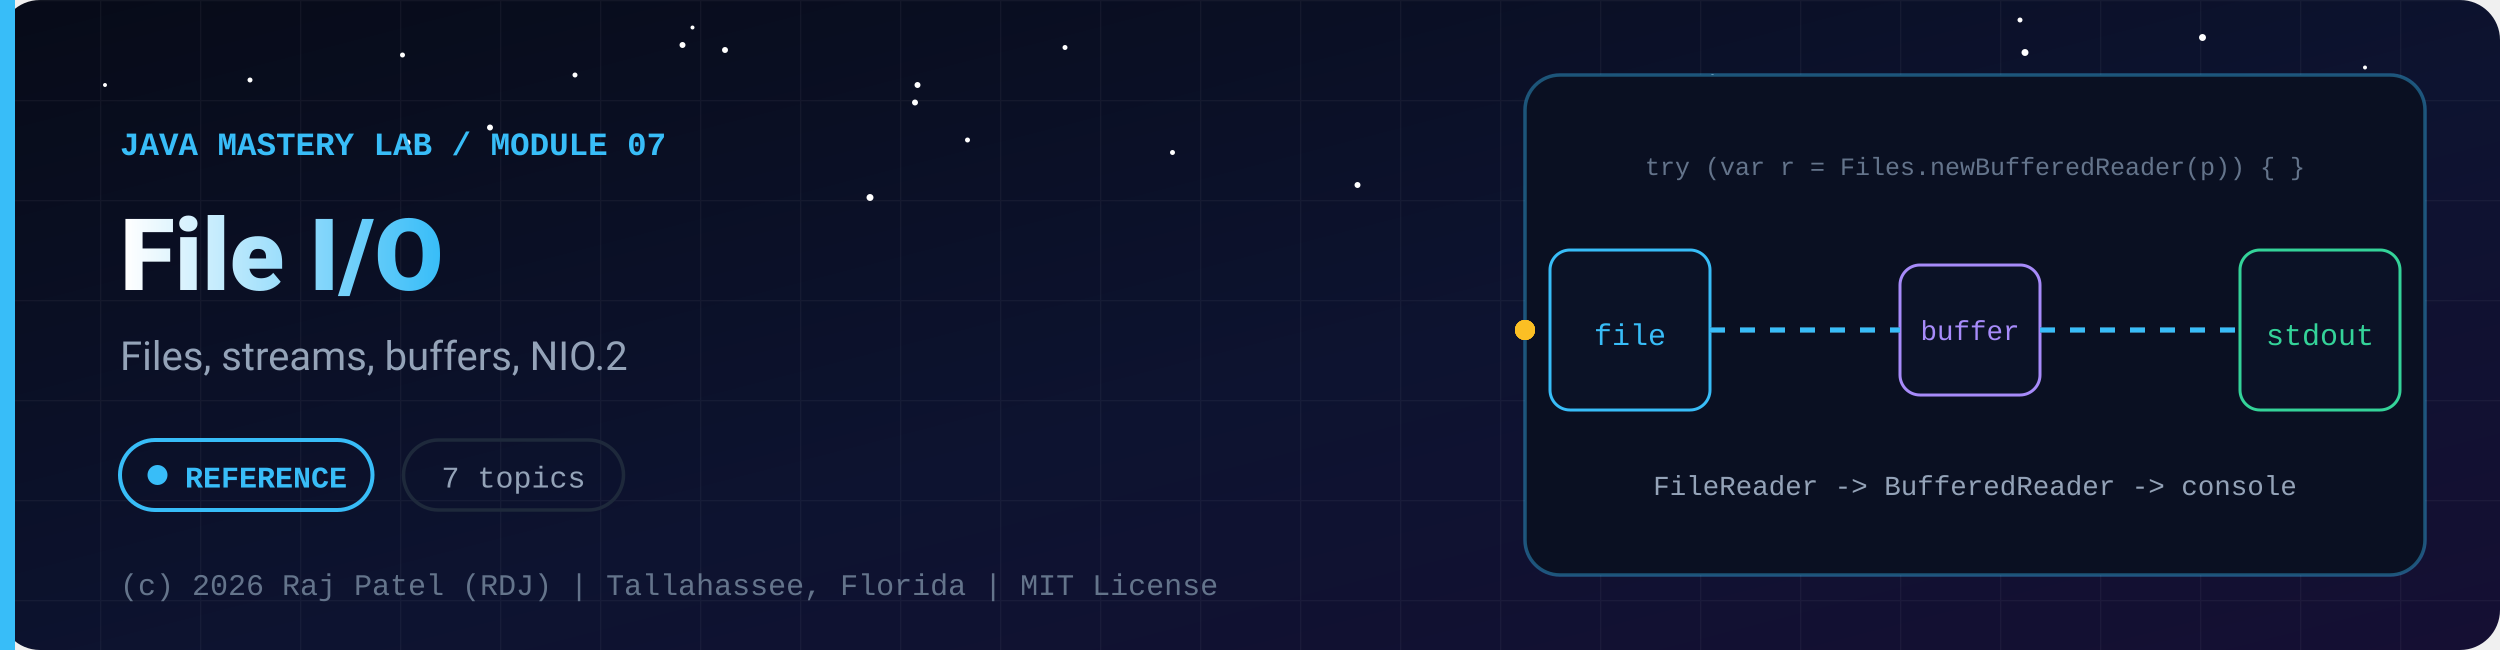
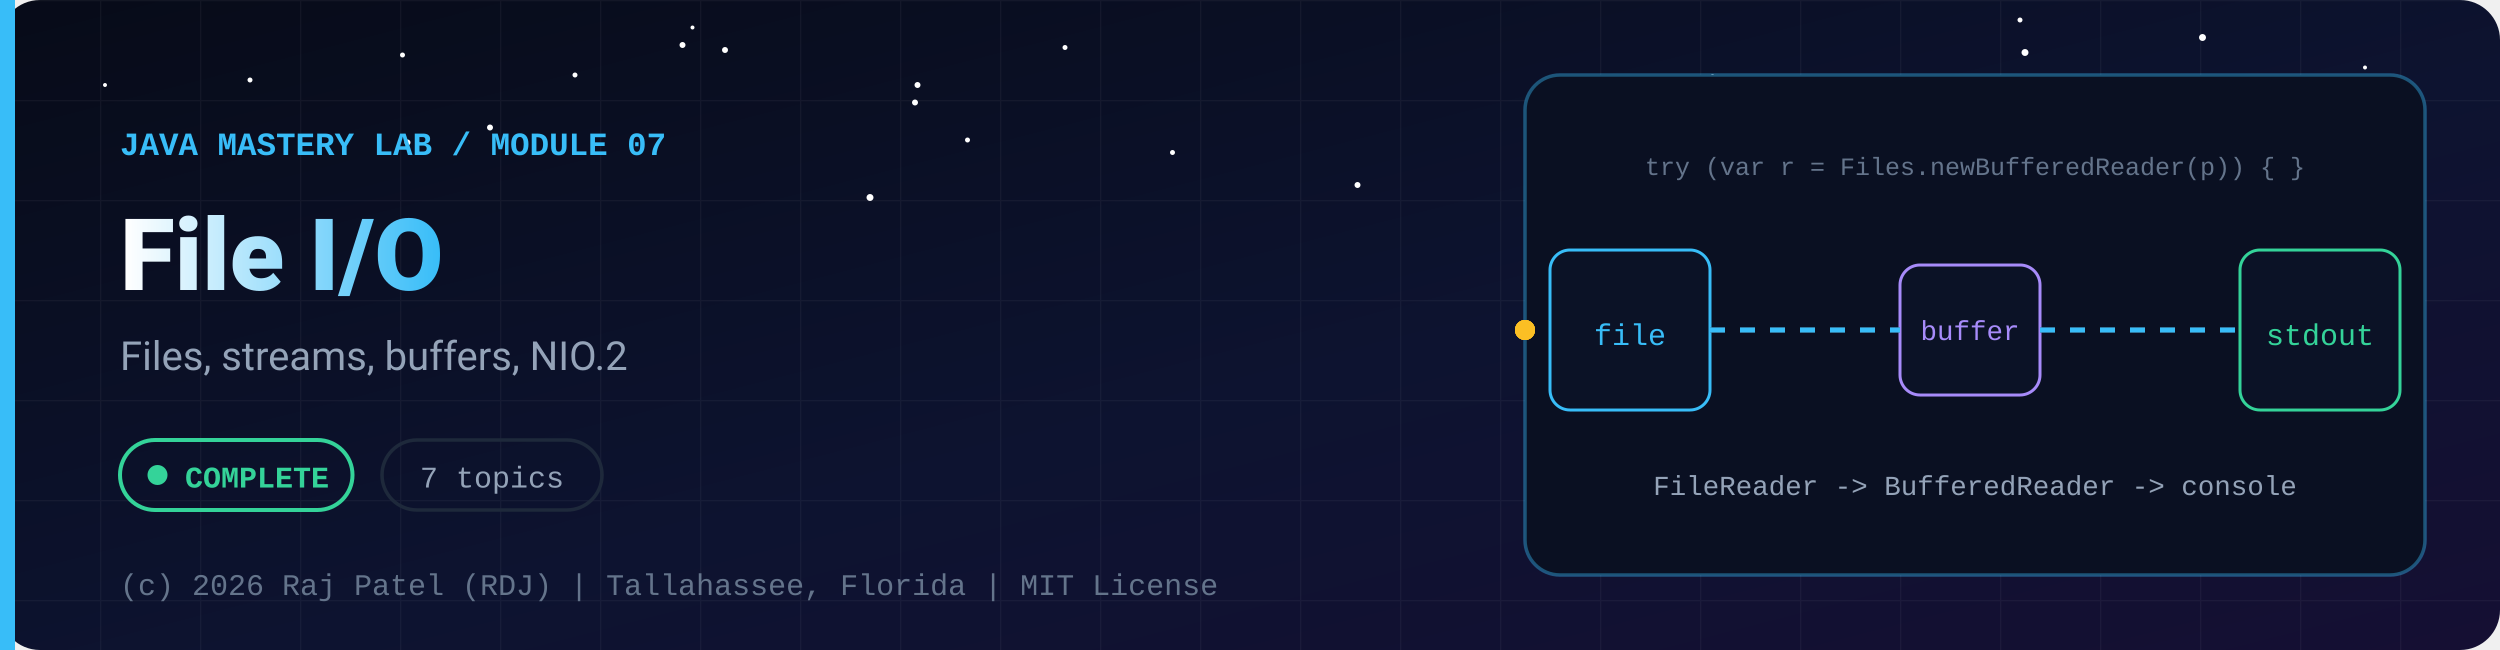
<svg xmlns="http://www.w3.org/2000/svg" viewBox="0 0 1000 260" width="1000" height="260" role="img" aria-labelledby="t d">
  <style>.sans{font-family:'Segoe UI',system-ui,-apple-system,Roboto,'Helvetica Neue',Arial,sans-serif}.mono{font-family:ui-monospace,SFMono-Regular,Menlo,Consolas,'Liberation Mono','DejaVu Sans Mono',monospace}</style>
  <defs>
    <linearGradient id="bgm6" x1="0" y1="0" x2="1" y2="1">
      <stop offset="0" stop-color="#070b18" />
      <stop offset="0.55" stop-color="#0d1330" />
      <stop offset="1" stop-color="#150f33" />
    </linearGradient>
    <pattern id="gridm6" width="40" height="40" patternUnits="userSpaceOnUse">
      <path d="M40 0H0V40" fill="none" stroke="#fff" stroke-opacity="0.045" stroke-width="1" />
    </pattern>
    <filter id="glow" x="-60%" y="-60%" width="220%" height="220%">
      <feGaussianBlur stdDeviation="3" result="b" />
      <feMerge>
        <feMergeNode in="b" />
        <feMergeNode in="SourceGraphic" />
      </feMerge>
    </filter>
    <linearGradient id="scanm6" x1="0" y1="0" x2="1" y2="0">
      <stop offset="0" stop-color="#22d3ee" stop-opacity="0" />
      <stop offset="0.5" stop-color="#22d3ee" stop-opacity="0.16" />
      <stop offset="1" stop-color="#22d3ee" stop-opacity="0" />
    </linearGradient>
    <linearGradient id="tim6" x1="0" y1="0" x2="1" y2="0">
      <stop offset="0" stop-color="#fff" />
      <stop offset="1" stop-color="#38bdf8" />
    </linearGradient>
  </defs>
  <rect width="1000" height="260" rx="16" fill="url(#bgm6)" />
  <rect width="1000" height="260" rx="16" fill="url(#gridm6)" />
  <circle cx="707" cy="75" r="0.8" fill="#fff">
    <animate attributeName="opacity" values="1;0.2;1" dur="4.0s" repeatCount="indefinite" />
  </circle>
  <circle cx="946" cy="27" r="0.8" fill="#fff">
    <animate attributeName="opacity" values="0.3;1;0.3" dur="2.8s" repeatCount="indefinite" />
  </circle>
  <circle cx="366" cy="41" r="1.2" fill="#fff">
    <animate attributeName="opacity" values="0.9;0.1;0.9" dur="2.8s" repeatCount="indefinite" />
  </circle>
  <circle cx="469" cy="61" r="1.0" fill="#fff">
    <animate attributeName="opacity" values="0.3;1;0.3" dur="2.8s" repeatCount="indefinite" />
  </circle>
  <circle cx="367" cy="34" r="1.2" fill="#fff">
    <animate attributeName="opacity" values="0.3;1;0.3" dur="3.3s" repeatCount="indefinite" />
  </circle>
  <circle cx="810" cy="21" r="1.4" fill="#fff">
    <animate attributeName="opacity" values="1;0.2;1" dur="2.2s" repeatCount="indefinite" />
  </circle>
  <circle cx="100" cy="32" r="1.0" fill="#fff">
    <animate attributeName="opacity" values="0.3;1;0.3" dur="3.3s" repeatCount="indefinite" />
  </circle>
  <circle cx="685" cy="31" r="1.2" fill="#fff">
    <animate attributeName="opacity" values="0.3;1;0.3" dur="4.0s" repeatCount="indefinite" />
  </circle>
  <circle cx="426" cy="19" r="1.0" fill="#fff">
    <animate attributeName="opacity" values="1;0.2;1" dur="4.0s" repeatCount="indefinite" />
  </circle>
  <circle cx="161" cy="22" r="1.0" fill="#fff">
    <animate attributeName="opacity" values="0.3;1;0.3" dur="2.8s" repeatCount="indefinite" />
  </circle>
  <circle cx="273" cy="18" r="1.2" fill="#fff">
    <animate attributeName="opacity" values="0.9;0.1;0.9" dur="4.0s" repeatCount="indefinite" />
  </circle>
  <circle cx="387" cy="56" r="1.0" fill="#fff">
    <animate attributeName="opacity" values="0.3;1;0.3" dur="3.3s" repeatCount="indefinite" />
  </circle>
  <circle cx="748" cy="37" r="1.0" fill="#fff">
    <animate attributeName="opacity" values="0.9;0.1;0.9" dur="2.8s" repeatCount="indefinite" />
  </circle>
  <circle cx="42" cy="34" r="0.8" fill="#fff">
    <animate attributeName="opacity" values="0.9;0.1;0.9" dur="2.2s" repeatCount="indefinite" />
  </circle>
  <circle cx="709" cy="43" r="1.0" fill="#fff">
    <animate attributeName="opacity" values="1;0.2;1" dur="2.2s" repeatCount="indefinite" />
  </circle>
  <circle cx="881" cy="15" r="1.4" fill="#fff">
    <animate attributeName="opacity" values="0.3;1;0.3" dur="2.2s" repeatCount="indefinite" />
  </circle>
  <circle cx="230" cy="30" r="1.0" fill="#fff">
    <animate attributeName="opacity" values="1;0.2;1" dur="2.2s" repeatCount="indefinite" />
  </circle>
  <circle cx="543" cy="74" r="1.2" fill="#fff">
    <animate attributeName="opacity" values="0.3;1;0.3" dur="2.2s" repeatCount="indefinite" />
  </circle>
  <circle cx="808" cy="8" r="1.0" fill="#fff">
    <animate attributeName="opacity" values="0.3;1;0.3" dur="2.2s" repeatCount="indefinite" />
  </circle>
  <circle cx="277" cy="11" r="0.8" fill="#fff">
    <animate attributeName="opacity" values="1;0.2;1" dur="4.0s" repeatCount="indefinite" />
  </circle>
  <circle cx="290" cy="20" r="1.2" fill="#fff">
    <animate attributeName="opacity" values="0.9;0.1;0.9" dur="2.2s" repeatCount="indefinite" />
  </circle>
  <circle cx="163" cy="57" r="1.2" fill="#fff">
    <animate attributeName="opacity" values="1;0.2;1" dur="3.3s" repeatCount="indefinite" />
  </circle>
  <circle cx="759" cy="68" r="1.2" fill="#fff">
    <animate attributeName="opacity" values="1;0.2;1" dur="2.2s" repeatCount="indefinite" />
  </circle>
  <circle cx="196" cy="51" r="1.2" fill="#fff">
    <animate attributeName="opacity" values="1;0.2;1" dur="4.0s" repeatCount="indefinite" />
  </circle>
  <circle cx="348" cy="79" r="1.4" fill="#fff">
    <animate attributeName="opacity" values="0.9;0.1;0.9" dur="2.8s" repeatCount="indefinite" />
  </circle>
  <circle cx="756" cy="48" r="1.4" fill="#fff">
    <animate attributeName="opacity" values="0.3;1;0.3" dur="2.2s" repeatCount="indefinite" />
  </circle>
  <rect x="-160" y="0" width="160" height="260" fill="url(#scanm6)">
    <animateTransform attributeName="transform" type="translate" values="0 0;1160 0" dur="8s" repeatCount="indefinite" />
  </rect>
  <rect x="0" y="0" width="6" height="260" fill="#38bdf8" />
  <text x="48" y="62" font-size="13" fill="#38bdf8" class="mono" text-anchor="start" font-weight="bold">JAVA MASTERY LAB  /  MODULE 07</text>
  <text x="48" y="116" font-size="40" font-weight="800" fill="url(#tim6)" class="sans">File I/O</text>
  <text x="48" y="148" font-size="16" fill="#94a3b8" class="sans" text-anchor="start" font-weight="normal">Files, streams, buffers, NIO.2</text>
-   <rect x="48" y="176" width="101" height="28" rx="14" fill="none" stroke="#38bdf8" stroke-width="1.6" />
-   <circle cx="63" cy="190" r="4" fill="#38bdf8">
-     <animate attributeName="opacity" values="1;0.3;1" keyTimes="0;0.5;1" dur="2s" begin="0s" repeatCount="indefinite" />
-   </circle>
-   <text x="74" y="195" font-size="12" fill="#38bdf8" class="mono" text-anchor="start" font-weight="bold">REFERENCE</text>
-   <rect x="161.4" y="176" width="88" height="28" rx="14" fill="none" stroke="#1e293b" stroke-width="1.4" />
-   <text x="205.4" y="195" font-size="12" fill="#94a3b8" class="mono" text-anchor="middle" font-weight="normal">7 topics</text>
+   <rect x="48" y="176" width="93" height="28" rx="14" fill="none" stroke="#34d399" stroke-width="1.6" />
+   <circle cx="63" cy="190" r="4" fill="#34d399" />
+   <text x="74" y="195" font-size="12" fill="#34d399" class="mono" text-anchor="start" font-weight="bold">COMPLETE</text>
+   <rect x="152.8" y="176" width="88" height="28" rx="14" fill="none" stroke="#1e293b" stroke-width="1.4" />
+   <text x="196.8" y="195" font-size="12" fill="#94a3b8" class="mono" text-anchor="middle" font-weight="normal">7 topics</text>
  <text x="48" y="238" font-size="12" fill="#64748b" class="mono" text-anchor="start" font-weight="normal">(c) 2026 Raj Patel (RDJ)  |  Tallahassee, Florida  |  MIT License</text>
  <g transform="translate(610,30)">
    <rect x="0" y="0" width="360" height="200" rx="14" fill="#0a1022" stroke="#38bdf866" stroke-width="1.4" />
    <g transform="translate(0,0)">
      <rect x="10" y="70" width="64" height="64" rx="8" fill="#0b1226" stroke="#38bdf8" stroke-width="1.2" />
      <text x="42" y="108" font-size="12" fill="#38bdf8" class="mono" text-anchor="middle" font-weight="normal">file</text>
      <rect x="150" y="76" width="56" height="52" rx="8" fill="#0b1226" stroke="#a78bfa" stroke-width="1.2" />
      <text x="178" y="106" font-size="11" fill="#a78bfa" class="mono" text-anchor="middle" font-weight="normal">buffer</text>
      <rect x="286" y="70" width="64" height="64" rx="8" fill="#0b1226" stroke="#34d399" stroke-width="1.2" />
      <text x="318" y="108" font-size="12" fill="#34d399" class="mono" text-anchor="middle" font-weight="normal">stdout</text>
      <line x1="74" y1="102" x2="150" y2="102" stroke="#475569" stroke-width="2" stroke-dasharray="6 6" />
      <line x1="74" y1="102" x2="150" y2="102" stroke="#38bdf8" stroke-width="2" stroke-dasharray="6 6">
        <animate attributeName="stroke-dashoffset" values="24;0" dur="1s" repeatCount="indefinite" />
      </line>
      <line x1="206" y1="102" x2="286" y2="102" stroke="#475569" stroke-width="2" stroke-dasharray="6 6" />
      <line x1="206" y1="102" x2="286" y2="102" stroke="#38bdf8" stroke-width="2" stroke-dasharray="6 6">
        <animate attributeName="stroke-dashoffset" values="24;0" dur="1s" repeatCount="indefinite" />
      </line>
      <circle cx="0" cy="102" r="4" fill="#fbbf24">
        <animate attributeName="cx" values="74;74;318;318" keyTimes="0;0;0.267;1" dur="6s" begin="0s" repeatCount="indefinite" />
        <animate attributeName="opacity" values="0;0;1;1;0;0" keyTimes="0;0;0.017;0.25;0.267;1" dur="6s" begin="0s" repeatCount="indefinite" />
      </circle>
      <circle cx="0" cy="102" r="4" fill="#fbbf24">
        <animate attributeName="cx" values="74;74;318;318" keyTimes="0;0.067;0.333;1" dur="6s" begin="0s" repeatCount="indefinite" />
        <animate attributeName="opacity" values="0;0;1;1;0;0" keyTimes="0;0.067;0.083;0.317;0.333;1" dur="6s" begin="0s" repeatCount="indefinite" />
      </circle>
      <circle cx="0" cy="102" r="4" fill="#fbbf24">
        <animate attributeName="cx" values="74;74;318;318" keyTimes="0;0.133;0.4;1" dur="6s" begin="0s" repeatCount="indefinite" />
        <animate attributeName="opacity" values="0;0;1;1;0;0" keyTimes="0;0.133;0.15;0.383;0.4;1" dur="6s" begin="0s" repeatCount="indefinite" />
      </circle>
      <circle cx="0" cy="102" r="4" fill="#fbbf24">
        <animate attributeName="cx" values="74;74;318;318" keyTimes="0;0.2;0.467;1" dur="6s" begin="0s" repeatCount="indefinite" />
        <animate attributeName="opacity" values="0;0;1;1;0;0" keyTimes="0;0.2;0.217;0.45;0.467;1" dur="6s" begin="0s" repeatCount="indefinite" />
      </circle>
      <text x="180" y="168" font-size="11" fill="#94a3b8" class="mono" text-anchor="middle" font-weight="normal">FileReader -&gt; BufferedReader -&gt; console</text>
      <text x="180" y="40" font-size="10" fill="#64748b" class="mono" text-anchor="middle" font-weight="normal">try (var r = Files.newBufferedReader(p)) { }</text>
    </g>
  </g>
</svg>
